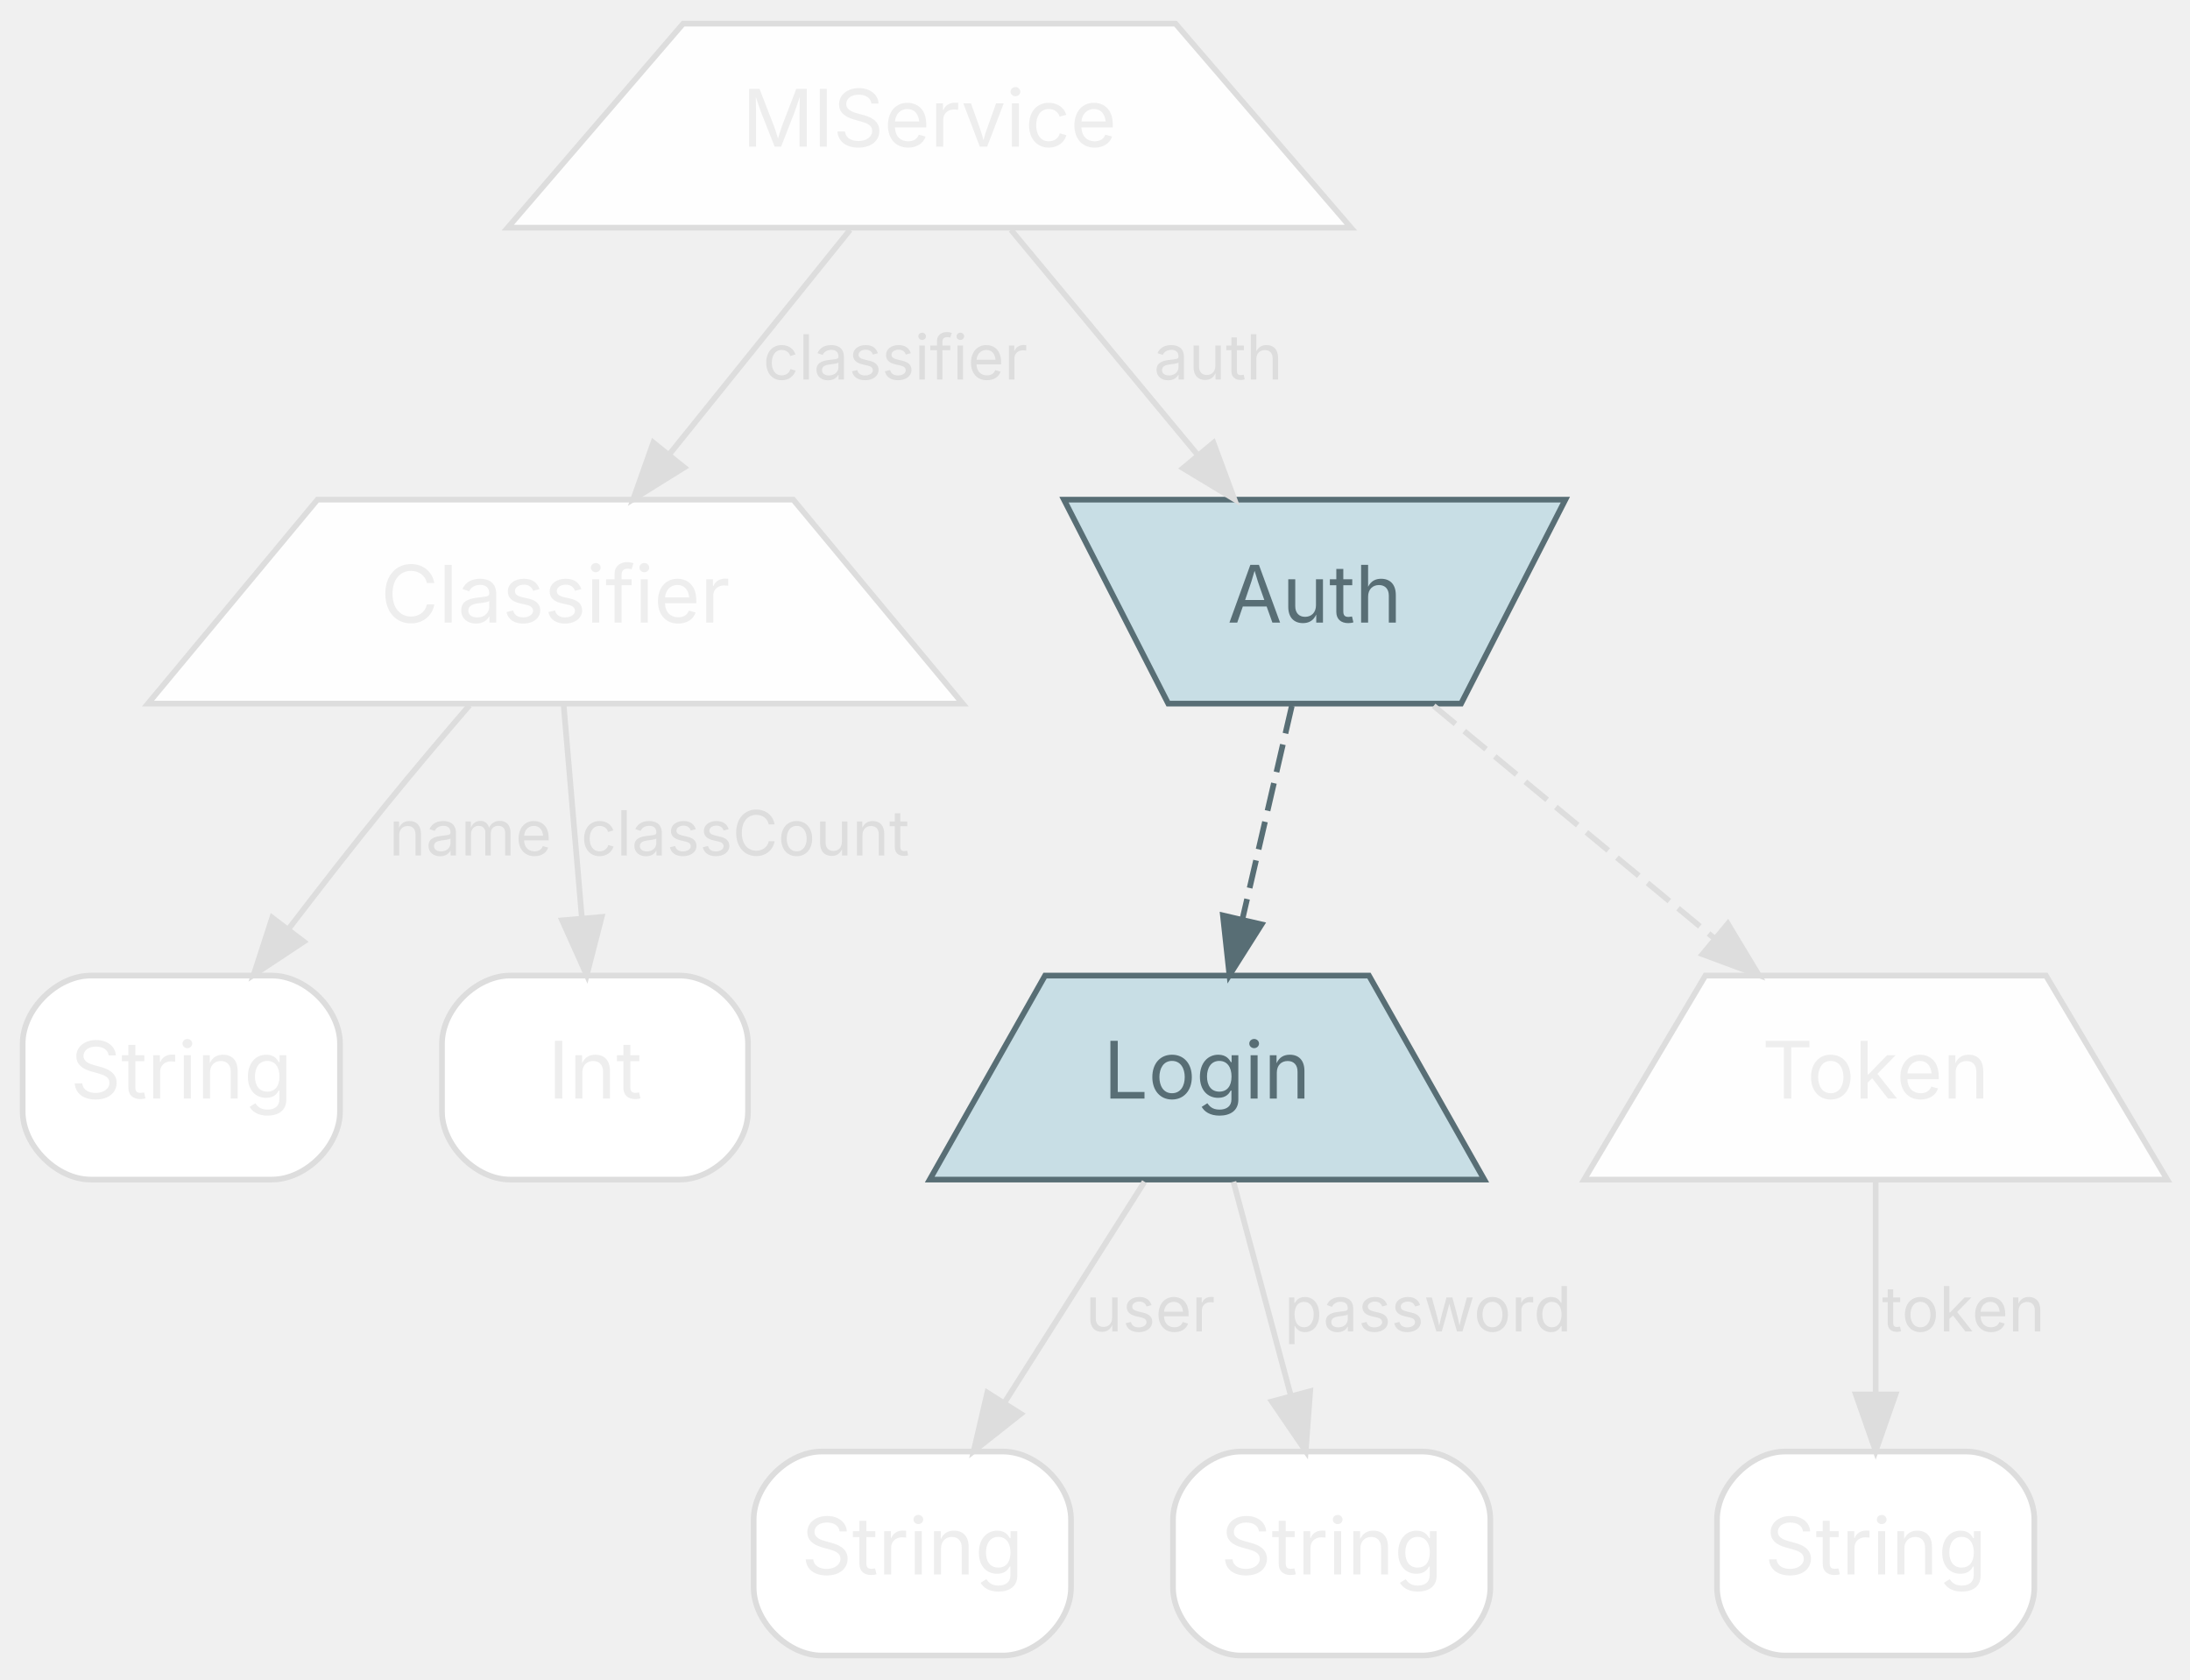
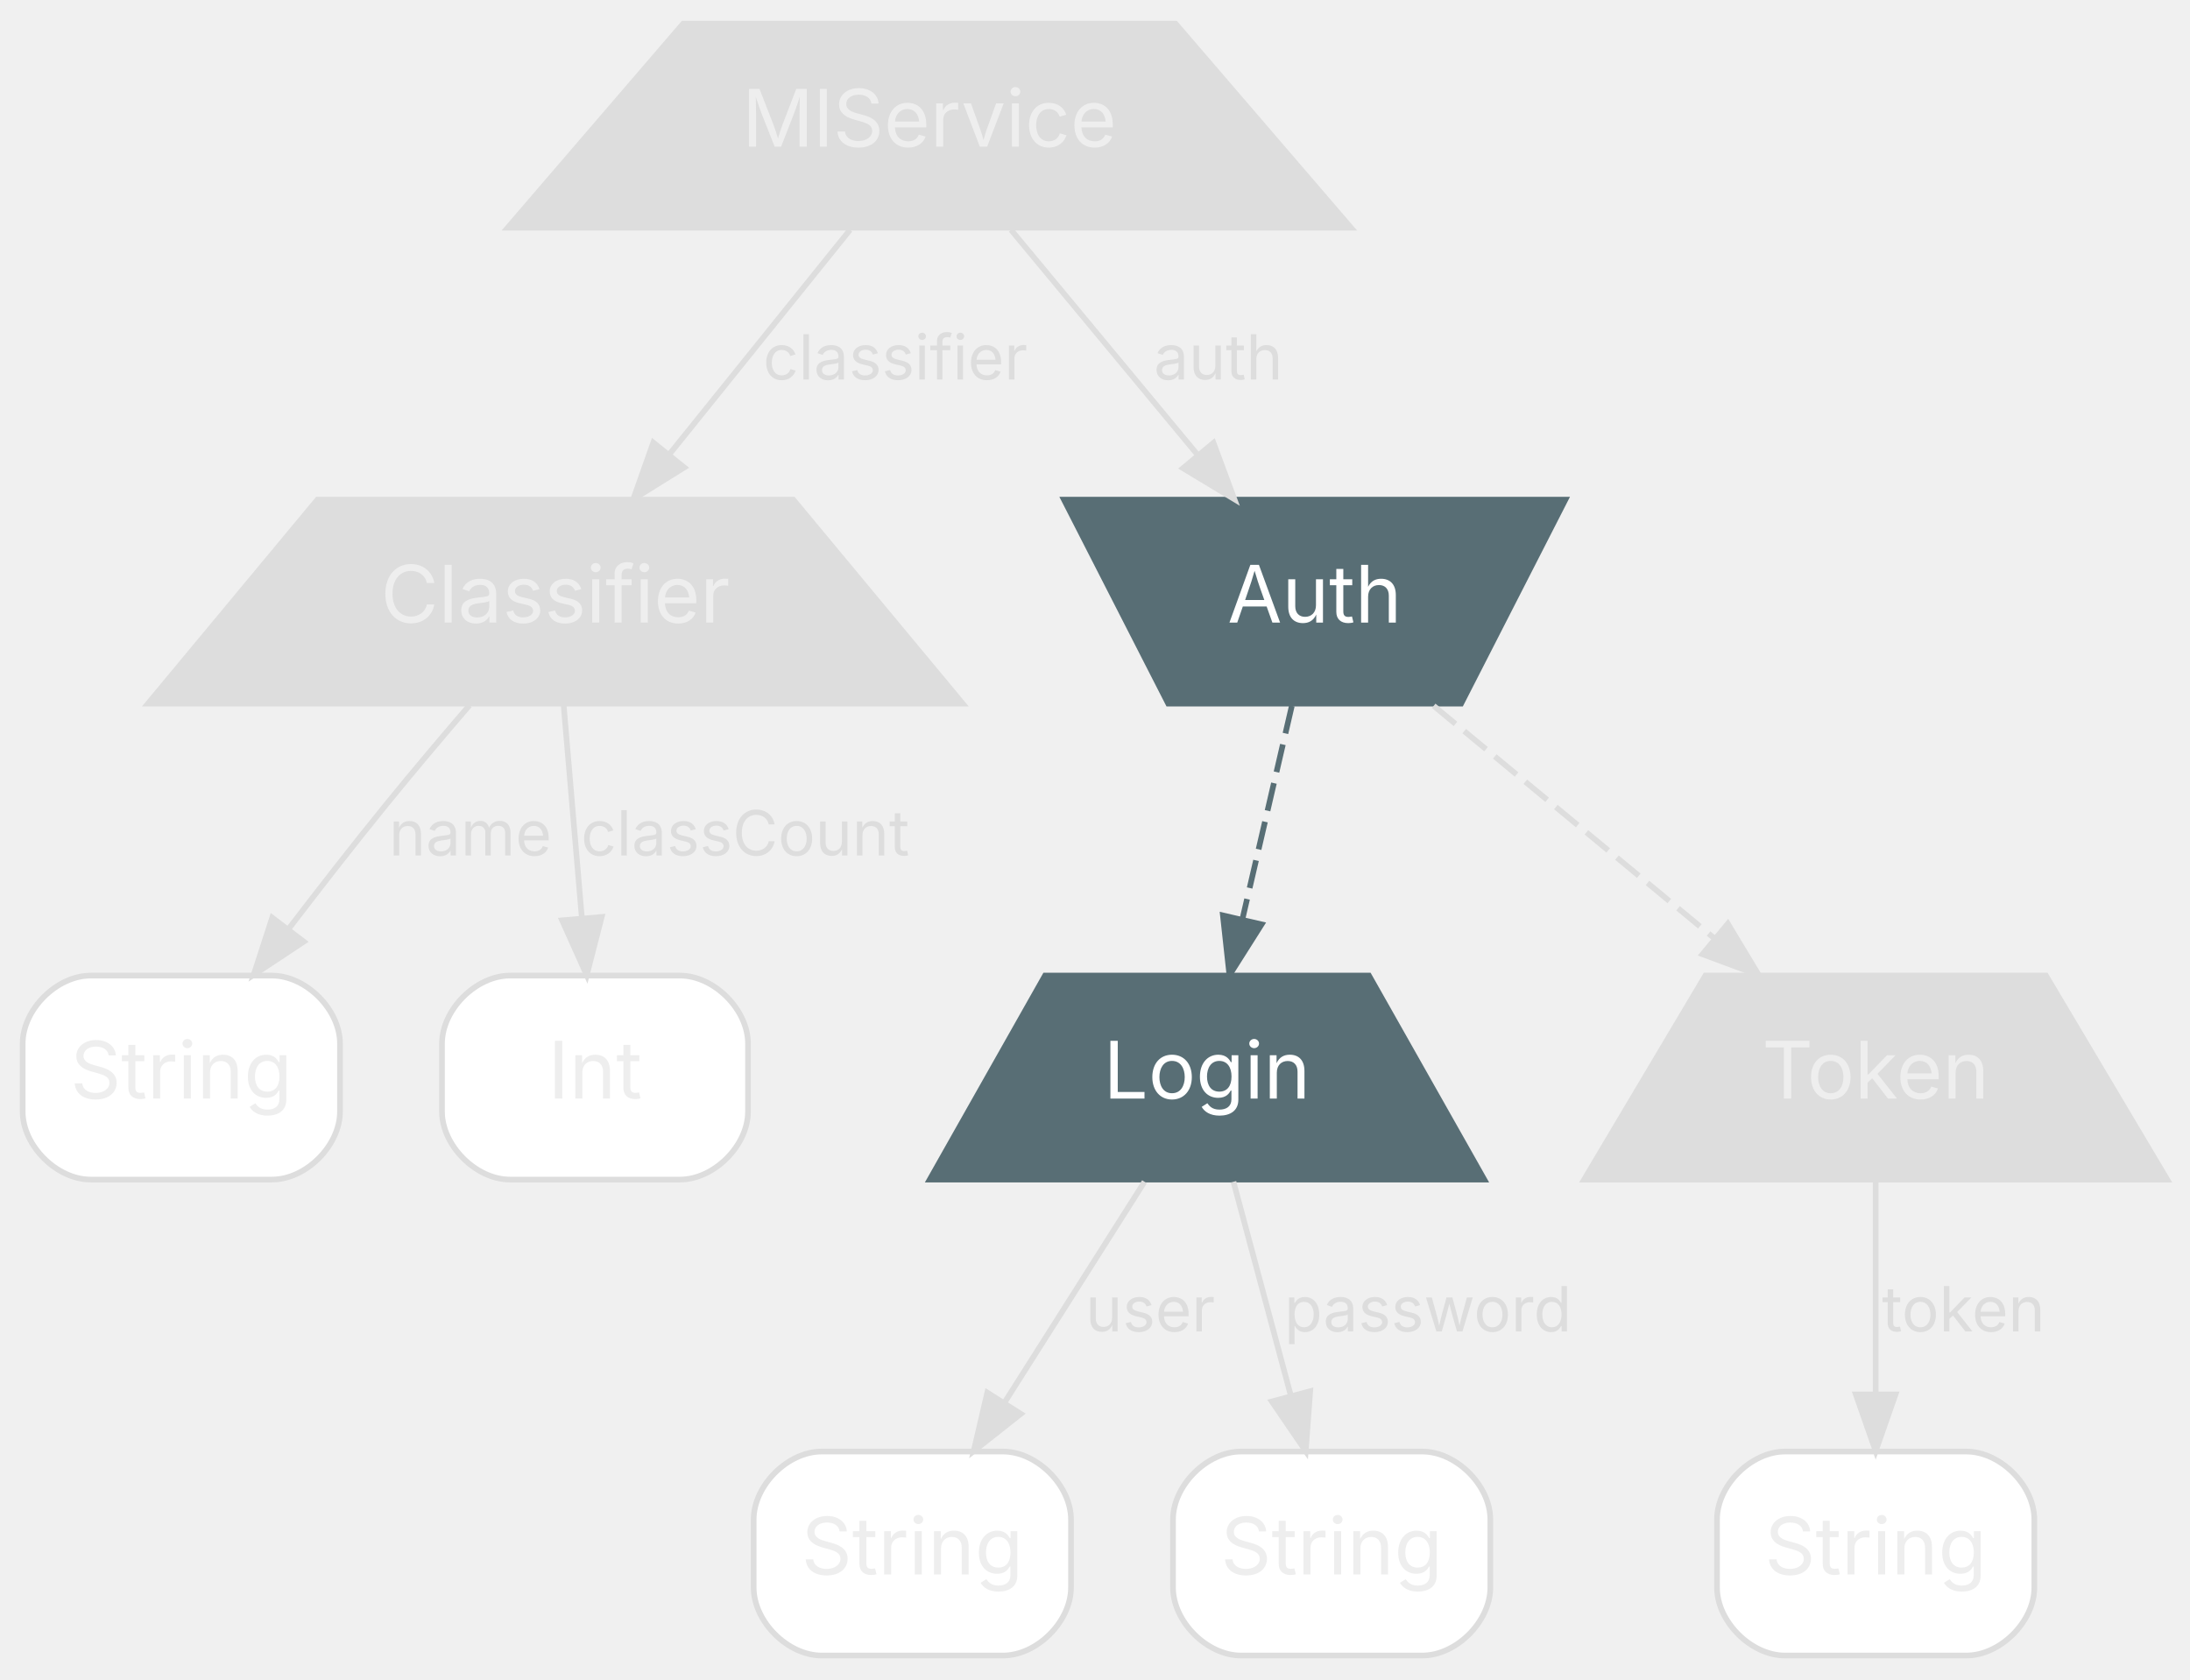
<svg xmlns="http://www.w3.org/2000/svg" width="386pt" height="296pt" viewBox="0.00 0.00 386.47 296.00">
  <g id="graph0" class="graph" transform="scale(1 1) rotate(0) translate(4 292)">
    <g id="node1" class="node">
-       <polygon fill="#fefefe" stroke="#dddddd" points="203.45,-288 116.55,-288 85.6,-252 234.4,-252 203.45,-288" />
+       <polygon fill="#dddddd" stroke="#dddddd" points="203.45,-288 116.55,-288 85.6,-252 234.4,-252 203.45,-288" />
      <text text-anchor="middle" x="160" y="-266.3" font-family="Inter,Arial" font-size="14.00" fill="#eeeeee">MlService</text>
    </g>
    <g id="node2" class="node">
-       <polygon fill="#fefefe" stroke="#dddddd" points="135.98,-204 52.02,-204 22.11,-168 165.89,-168 135.98,-204" />
+       <polygon fill="#dddddd" stroke="#dddddd" points="135.98,-204 52.02,-204 22.11,-168 165.89,-168 135.98,-204" />
      <text text-anchor="middle" x="94" y="-182.3" font-family="Inter,Arial" font-size="14.00" fill="#eeeeee">Classifier</text>
    </g>
    <g id="edge1" class="edge">
      <path fill="none" stroke="#dddddd" d="M146,-251.61C136.75,-240.12 124.48,-224.87 114.18,-212.07" />
      <polygon fill="#dddddd" stroke="#dddddd" points="116.75,-209.68 107.75,-204.08 111.29,-214.07 116.75,-209.68" />
      <text text-anchor="middle" x="154" y="-225.2" font-family="Inter,Arial" font-size="11.00" fill="#dddddd">classifier</text>
    </g>
    <g id="node5" class="node">
-       <polygon fill="#c8dee5" stroke="#586e75" points="202.16,-168 253.84,-168 272.24,-204 183.76,-204 202.16,-168" />
-       <text text-anchor="middle" x="228" y="-182.3" font-family="Inter,Arial" font-size="14.00" fill="#586e75">Auth</text>
+       <polygon fill="#586e75" stroke="#586e75" points="202.16,-168 253.84,-168 272.24,-204 183.76,-204 202.16,-168" />
+       <text text-anchor="middle" x="228" y="-182.3" font-family="Inter,Arial" font-size="14.00" fill="#ffffff">Auth</text>
    </g>
    <g id="edge2" class="edge">
      <path fill="none" stroke="#dddddd" d="M174.42,-251.61C183.95,-240.12 196.59,-224.87 207.21,-212.07" />
      <polygon fill="#dddddd" stroke="#dddddd" points="210.14,-214.02 213.83,-204.08 204.76,-209.55 210.14,-214.02" />
      <text text-anchor="middle" x="211" y="-225.2" font-family="Inter,Arial" font-size="11.00" fill="#dddddd">auth</text>
    </g>
    <g id="node6" class="node">
      <path fill="#ffffff" stroke="#dddddd" d="M44,-120C44,-120 12,-120 12,-120 6,-120 0,-114 0,-108 0,-108 0,-96 0,-96 0,-90 6,-84 12,-84 12,-84 44,-84 44,-84 50,-84 56,-90 56,-96 56,-96 56,-108 56,-108 56,-114 50,-120 44,-120" />
      <text text-anchor="middle" x="28" y="-98.3" font-family="Inter,Arial" font-size="14.00" fill="#eeeeee">String</text>
    </g>
    <g id="edge3" class="edge">
      <path fill="none" stroke="#dddddd" d="M78.85,-167.71C74.04,-162.12 68.74,-155.84 64,-150 58.32,-143 52.31,-135.28 46.86,-128.15" />
      <polygon fill="#dddddd" stroke="#dddddd" points="49.61,-125.99 40.77,-120.14 44.04,-130.22 49.61,-125.99" />
      <text text-anchor="middle" x="79" y="-141.2" font-family="Inter,Arial" font-size="11.00" fill="#dddddd">name</text>
    </g>
    <g id="node7" class="node">
      <path fill="#ffffff" stroke="#dddddd" d="M116,-120C116,-120 86,-120 86,-120 80,-120 74,-114 74,-108 74,-108 74,-96 74,-96 74,-90 80,-84 86,-84 86,-84 116,-84 116,-84 122,-84 128,-90 128,-96 128,-96 128,-108 128,-108 128,-114 122,-120 116,-120" />
      <text text-anchor="middle" x="101" y="-98.3" font-family="Inter,Arial" font-size="14.00" fill="#eeeeee">Int</text>
    </g>
    <g id="edge4" class="edge">
      <path fill="none" stroke="#dddddd" d="M95.48,-167.61C96.41,-156.77 97.62,-142.6 98.67,-130.29" />
      <polygon fill="#dddddd" stroke="#dddddd" points="102.18,-130.35 99.54,-120.08 95.2,-129.75 102.18,-130.35" />
      <text text-anchor="middle" x="127.5" y="-141.2" font-family="Inter,Arial" font-size="11.00" fill="#dddddd">classCount</text>
    </g>
    <g id="node3" class="node">
-       <polygon fill="#c8dee5" stroke="#586e75" points="237.58,-120 180.42,-120 160.07,-84 257.93,-84 237.58,-120" />
-       <text text-anchor="middle" x="209" y="-98.3" font-family="Inter,Arial" font-size="14.00" fill="#586e75">Login</text>
+       <polygon fill="#586e75" stroke="#586e75" points="237.58,-120 180.42,-120 160.07,-84 257.93,-84 237.58,-120" />
+       <text text-anchor="middle" x="209" y="-98.3" font-family="Inter,Arial" font-size="14.00" fill="#ffffff">Login</text>
    </g>
    <g id="node8" class="node">
      <path fill="#ffffff" stroke="#dddddd" d="M173,-36C173,-36 141,-36 141,-36 135,-36 129,-30 129,-24 129,-24 129,-12 129,-12 129,-6 135,0 141,0 141,0 173,0 173,0 179,0 185,-6 185,-12 185,-12 185,-24 185,-24 185,-30 179,-36 173,-36" />
      <text text-anchor="middle" x="157" y="-14.3" font-family="Inter,Arial" font-size="14.00" fill="#eeeeee">String</text>
    </g>
    <g id="edge6" class="edge">
      <path fill="none" stroke="#dddddd" d="M197.97,-83.61C190.82,-72.34 181.38,-57.45 173.37,-44.81" />
      <polygon fill="#dddddd" stroke="#dddddd" points="176.14,-42.65 167.83,-36.08 170.23,-46.4 176.14,-42.65" />
      <text text-anchor="middle" x="199" y="-57.2" font-family="Inter,Arial" font-size="11.00" fill="#dddddd">user</text>
    </g>
    <g id="node9" class="node">
      <path fill="#ffffff" stroke="#dddddd" d="M247,-36C247,-36 215,-36 215,-36 209,-36 203,-30 203,-24 203,-24 203,-12 203,-12 203,-6 209,0 215,0 215,0 247,0 247,0 253,0 259,-6 259,-12 259,-12 259,-24 259,-24 259,-30 253,-36 247,-36" />
      <text text-anchor="middle" x="231" y="-14.3" font-family="Inter,Arial" font-size="14.00" fill="#eeeeee">String</text>
    </g>
    <g id="edge7" class="edge">
      <path fill="none" stroke="#dddddd" d="M213.67,-83.61C216.6,-72.66 220.45,-58.31 223.78,-45.92" />
      <polygon fill="#dddddd" stroke="#dddddd" points="227.21,-46.65 226.42,-36.08 220.44,-44.84 227.21,-46.65" />
      <text text-anchor="middle" x="248" y="-57.2" font-family="Inter,Arial" font-size="11.00" fill="#dddddd">password</text>
    </g>
    <g id="node4" class="node">
-       <polygon fill="#fefefe" stroke="#dddddd" points="357.05,-120 296.95,-120 275.55,-84 378.45,-84 357.05,-120" />
+       <polygon fill="#dddddd" stroke="#dddddd" points="357.05,-120 296.95,-120 275.55,-84 378.45,-84 357.05,-120" />
      <text text-anchor="middle" x="327" y="-98.3" font-family="Inter,Arial" font-size="14.00" fill="#eeeeee">Token</text>
    </g>
    <g id="node10" class="node">
      <path fill="#ffffff" stroke="#dddddd" d="M343,-36C343,-36 311,-36 311,-36 305,-36 299,-30 299,-24 299,-24 299,-12 299,-12 299,-6 305,0 311,0 311,0 343,0 343,0 349,0 355,-6 355,-12 355,-12 355,-24 355,-24 355,-30 349,-36 343,-36" />
      <text text-anchor="middle" x="327" y="-14.3" font-family="Inter,Arial" font-size="14.00" fill="#eeeeee">String</text>
    </g>
    <g id="edge5" class="edge">
      <path fill="none" stroke="#dddddd" d="M327,-83.61C327,-72.77 327,-58.6 327,-46.29" />
      <polygon fill="#dddddd" stroke="#dddddd" points="330.5,-46.08 327,-36.08 323.5,-46.08 330.5,-46.08" />
      <text text-anchor="middle" x="342.5" y="-57.2" font-family="Inter,Arial" font-size="11.00" fill="#dddddd">token</text>
    </g>
    <g id="edge9" class="edge">
      <path fill="none" stroke="#586e75" stroke-dasharray="5,2" d="M223.97,-167.61C221.43,-156.66 218.11,-142.31 215.24,-129.92" />
      <polygon fill="#586e75" stroke="#586e75" points="218.63,-129.04 212.96,-120.08 211.81,-130.62 218.63,-129.04" />
    </g>
    <g id="edge8" class="edge">
      <path fill="none" stroke="#dddddd" stroke-dasharray="5,2" d="M249,-167.61C263.4,-155.68 282.69,-139.7 298.48,-126.62" />
      <polygon fill="#dddddd" stroke="#dddddd" points="300.91,-129.16 306.37,-120.08 296.44,-123.77 300.91,-129.16" />
    </g>
  </g>
</svg>
